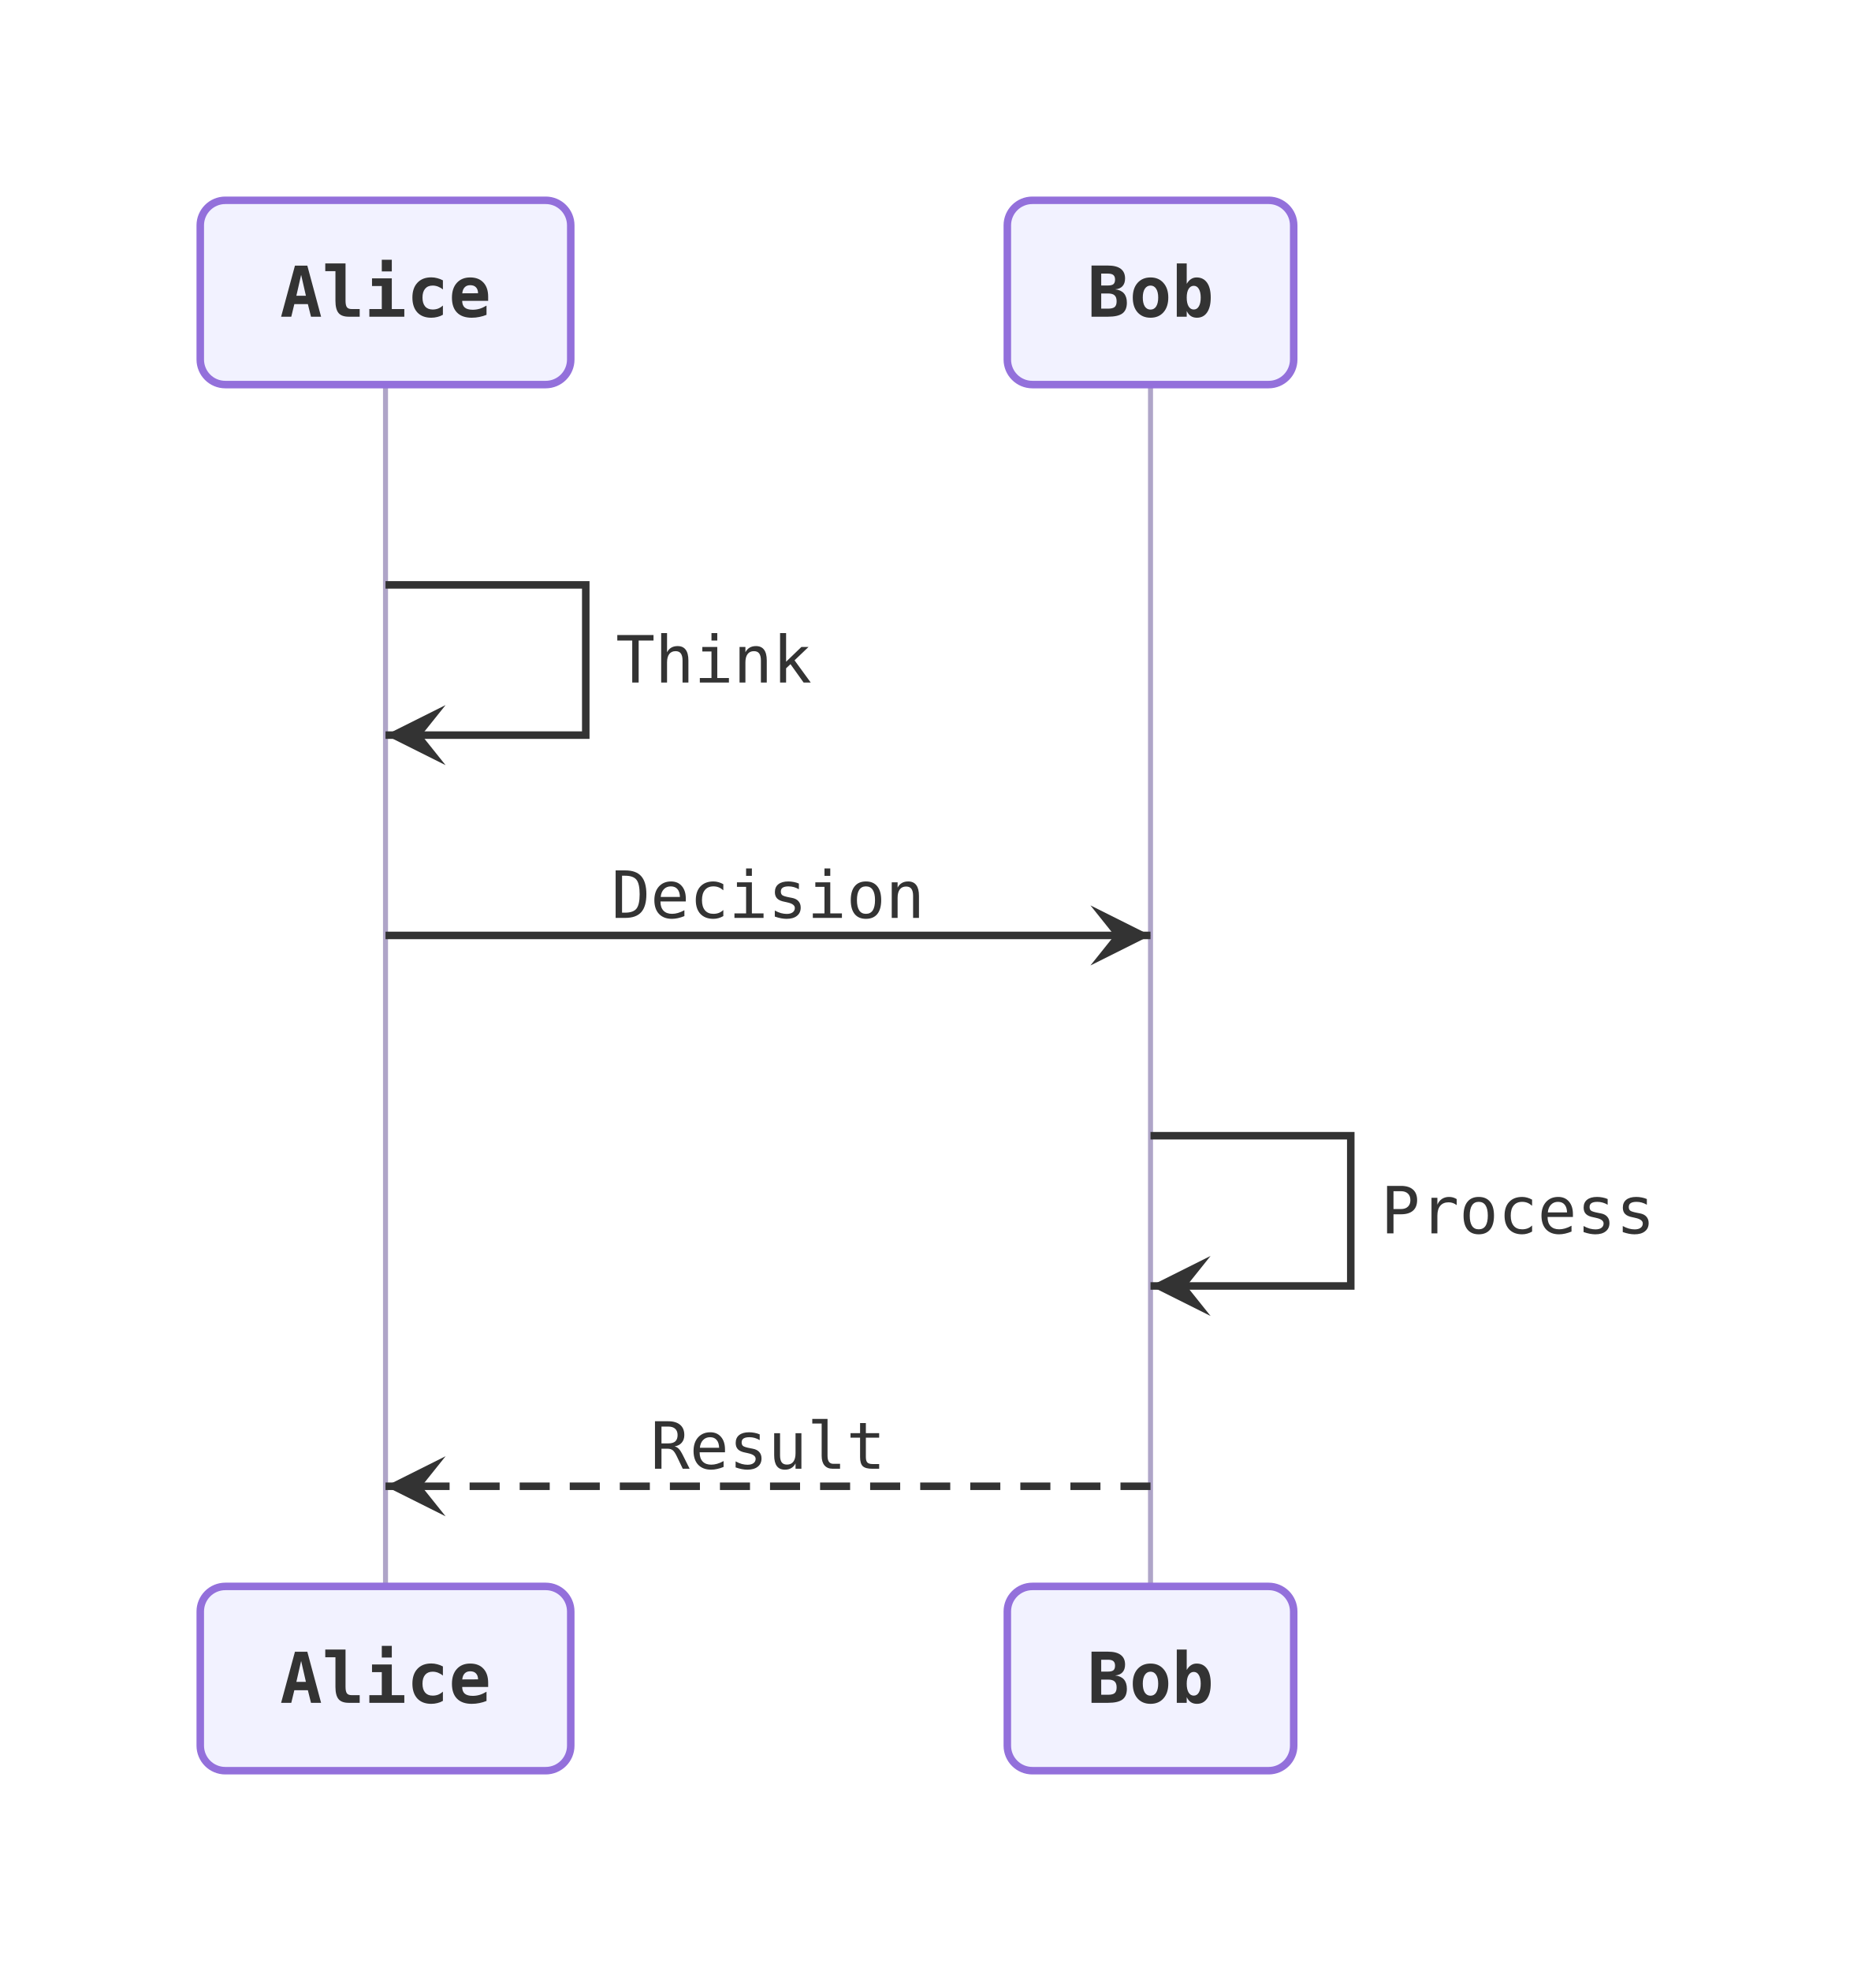
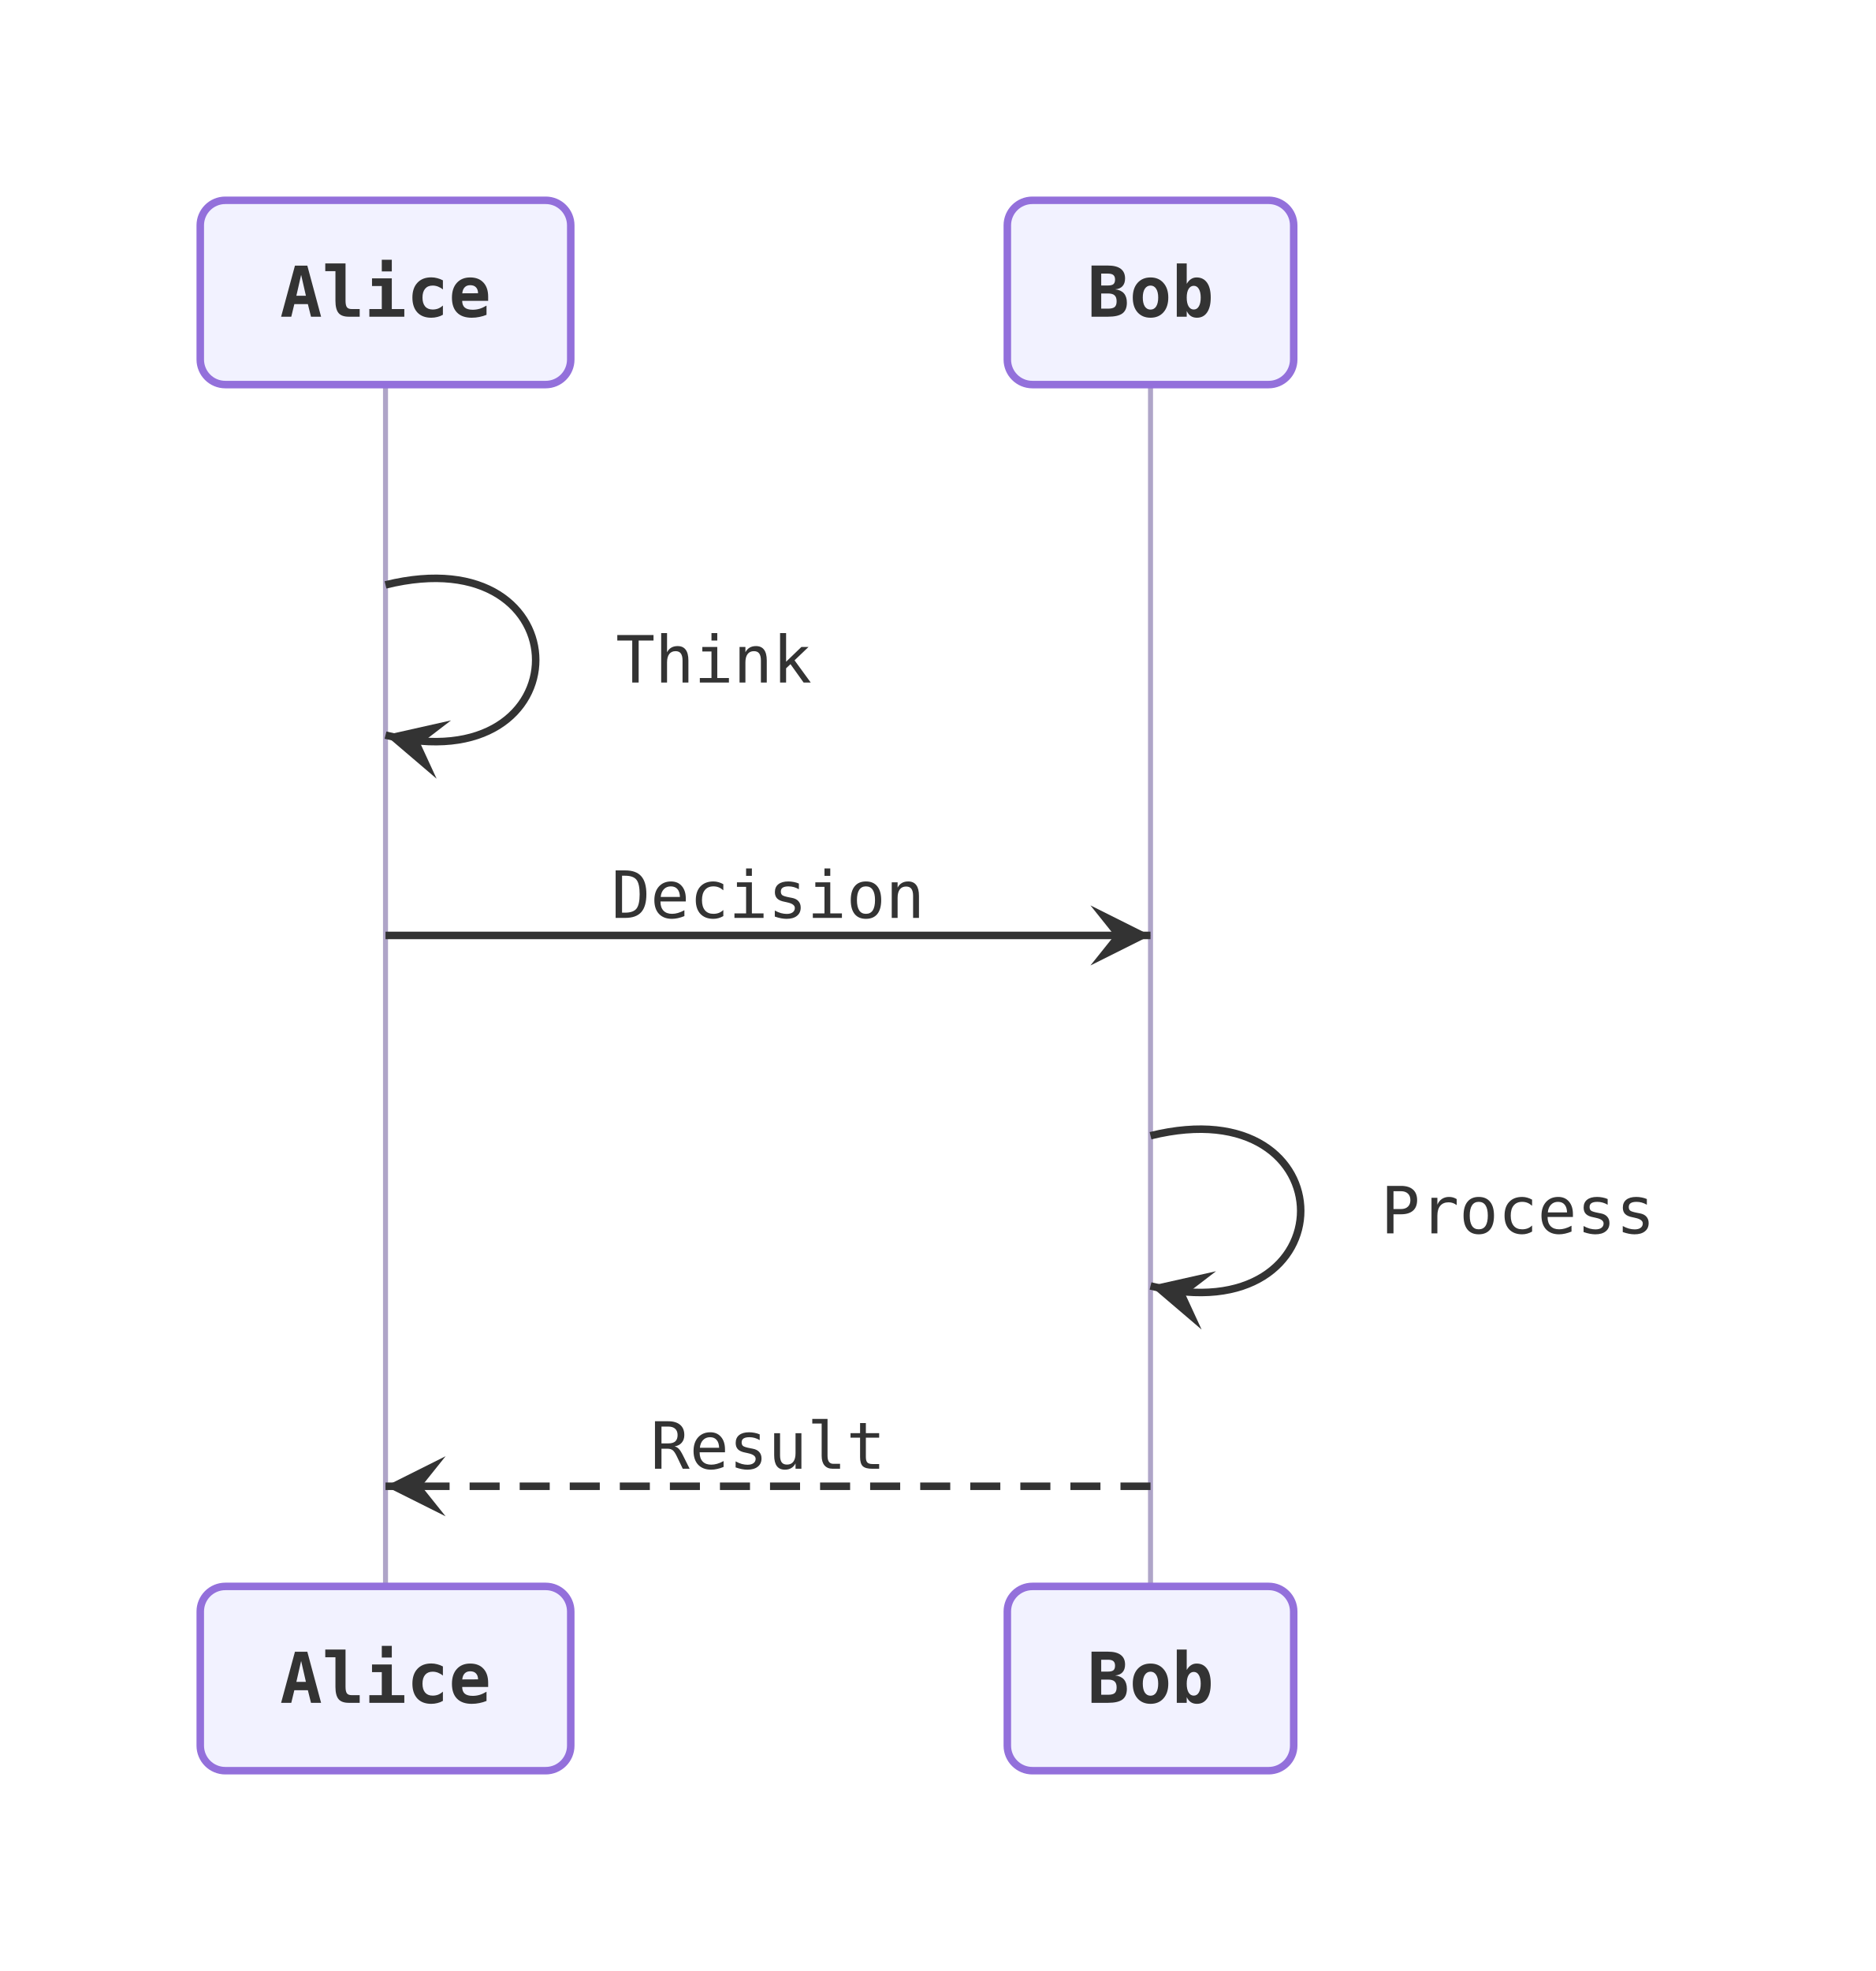
<svg xmlns="http://www.w3.org/2000/svg" viewBox="0 0 374.6 393.6" width="374.6" height="393.6">
  <defs>
    <marker id="arrow-point" viewBox="0 0 10 10" refX="10" refY="5" markerWidth="8" markerHeight="8" orient="auto-start-reverse">
      <path d="M10 5 L0 10 L4 5 L0 0 Z" fill="#333333" />
    </marker>
  </defs>
  <g transform="translate(20, 20)">
    <path d="M57 56.8 L57 296.8" fill="none" stroke="#afa5c8" stroke-width="1" />
    <path d="M209.8 56.8 L209.8 296.8" fill="none" stroke="#afa5c8" stroke-width="1" />
-     <path d="M57 96.8 L97 96.8 L97 126.8 L57 126.8" fill="none" stroke="#333333" stroke-width="1.5" marker-end="url(#arrow-point)" />
+     <path d="M57 96.8 C97 86.9 97 136.7 57 126.8" fill="none" stroke="#333333" stroke-width="1.5" marker-end="url(#arrow-point)" />
    <text x="103" y="111.8" text-anchor="start" dominant-baseline="central" font-size="13px" font-family="'Intel One Mono', 'SF Mono', 'Cascadia Code', 'JetBrains Mono', 'Fira Code', 'Consolas', 'Menlo', monospace" fill="#333333">Think</text>
    <path d="M57 166.8 L209.8 166.8" fill="none" stroke="#333333" stroke-width="1.5" marker-end="url(#arrow-point)" />
    <text x="133.4" y="158.8" text-anchor="middle" dominant-baseline="central" font-size="13px" font-family="'Intel One Mono', 'SF Mono', 'Cascadia Code', 'JetBrains Mono', 'Fira Code', 'Consolas', 'Menlo', monospace" fill="#333333">Decision</text>
-     <path d="M209.8 206.8 L249.8 206.8 L249.8 236.8 L209.8 236.8" fill="none" stroke="#333333" stroke-width="1.5" marker-end="url(#arrow-point)" />
+     <path d="M209.8 206.8 C249.8 196.9 249.8 246.7 209.8 236.8" fill="none" stroke="#333333" stroke-width="1.5" marker-end="url(#arrow-point)" />
    <text x="255.8" y="221.8" text-anchor="start" dominant-baseline="central" font-size="13px" font-family="'Intel One Mono', 'SF Mono', 'Cascadia Code', 'JetBrains Mono', 'Fira Code', 'Consolas', 'Menlo', monospace" fill="#333333">Process</text>
    <path d="M209.8 276.8 L57 276.8" fill="none" stroke="#333333" stroke-width="1.5" stroke-dasharray="6 4" marker-end="url(#arrow-point)" />
    <text x="133.4" y="268.8" text-anchor="middle" dominant-baseline="central" font-size="13px" font-family="'Intel One Mono', 'SF Mono', 'Cascadia Code', 'JetBrains Mono', 'Fira Code', 'Consolas', 'Menlo', monospace" fill="#333333">Result</text>
    <rect x="20" y="20" width="74" height="36.8" rx="5" ry="5" fill="#ececffb2" stroke="#9370db" stroke-width="1.5" />
    <text x="57" y="38.4" text-anchor="middle" dominant-baseline="central" font-size="14px" font-family="'Intel One Mono', 'SF Mono', 'Cascadia Code', 'JetBrains Mono', 'Fira Code', 'Consolas', 'Menlo', monospace" fill="#333333" font-weight="bold">Alice</text>
    <rect x="181.2" y="20" width="57.2" height="36.8" rx="5" ry="5" fill="#ececffb2" stroke="#9370db" stroke-width="1.5" />
    <text x="209.8" y="38.4" text-anchor="middle" dominant-baseline="central" font-size="14px" font-family="'Intel One Mono', 'SF Mono', 'Cascadia Code', 'JetBrains Mono', 'Fira Code', 'Consolas', 'Menlo', monospace" fill="#333333" font-weight="bold">Bob</text>
    <rect x="20" y="296.8" width="74" height="36.8" rx="5" ry="5" fill="#ececffb2" stroke="#9370db" stroke-width="1.5" />
    <text x="57" y="315.2" text-anchor="middle" dominant-baseline="central" font-size="14px" font-family="'Intel One Mono', 'SF Mono', 'Cascadia Code', 'JetBrains Mono', 'Fira Code', 'Consolas', 'Menlo', monospace" fill="#333333" font-weight="bold">Alice</text>
    <rect x="181.2" y="296.8" width="57.2" height="36.8" rx="5" ry="5" fill="#ececffb2" stroke="#9370db" stroke-width="1.5" />
    <text x="209.8" y="315.2" text-anchor="middle" dominant-baseline="central" font-size="14px" font-family="'Intel One Mono', 'SF Mono', 'Cascadia Code', 'JetBrains Mono', 'Fira Code', 'Consolas', 'Menlo', monospace" fill="#333333" font-weight="bold">Bob</text>
  </g>
</svg>
